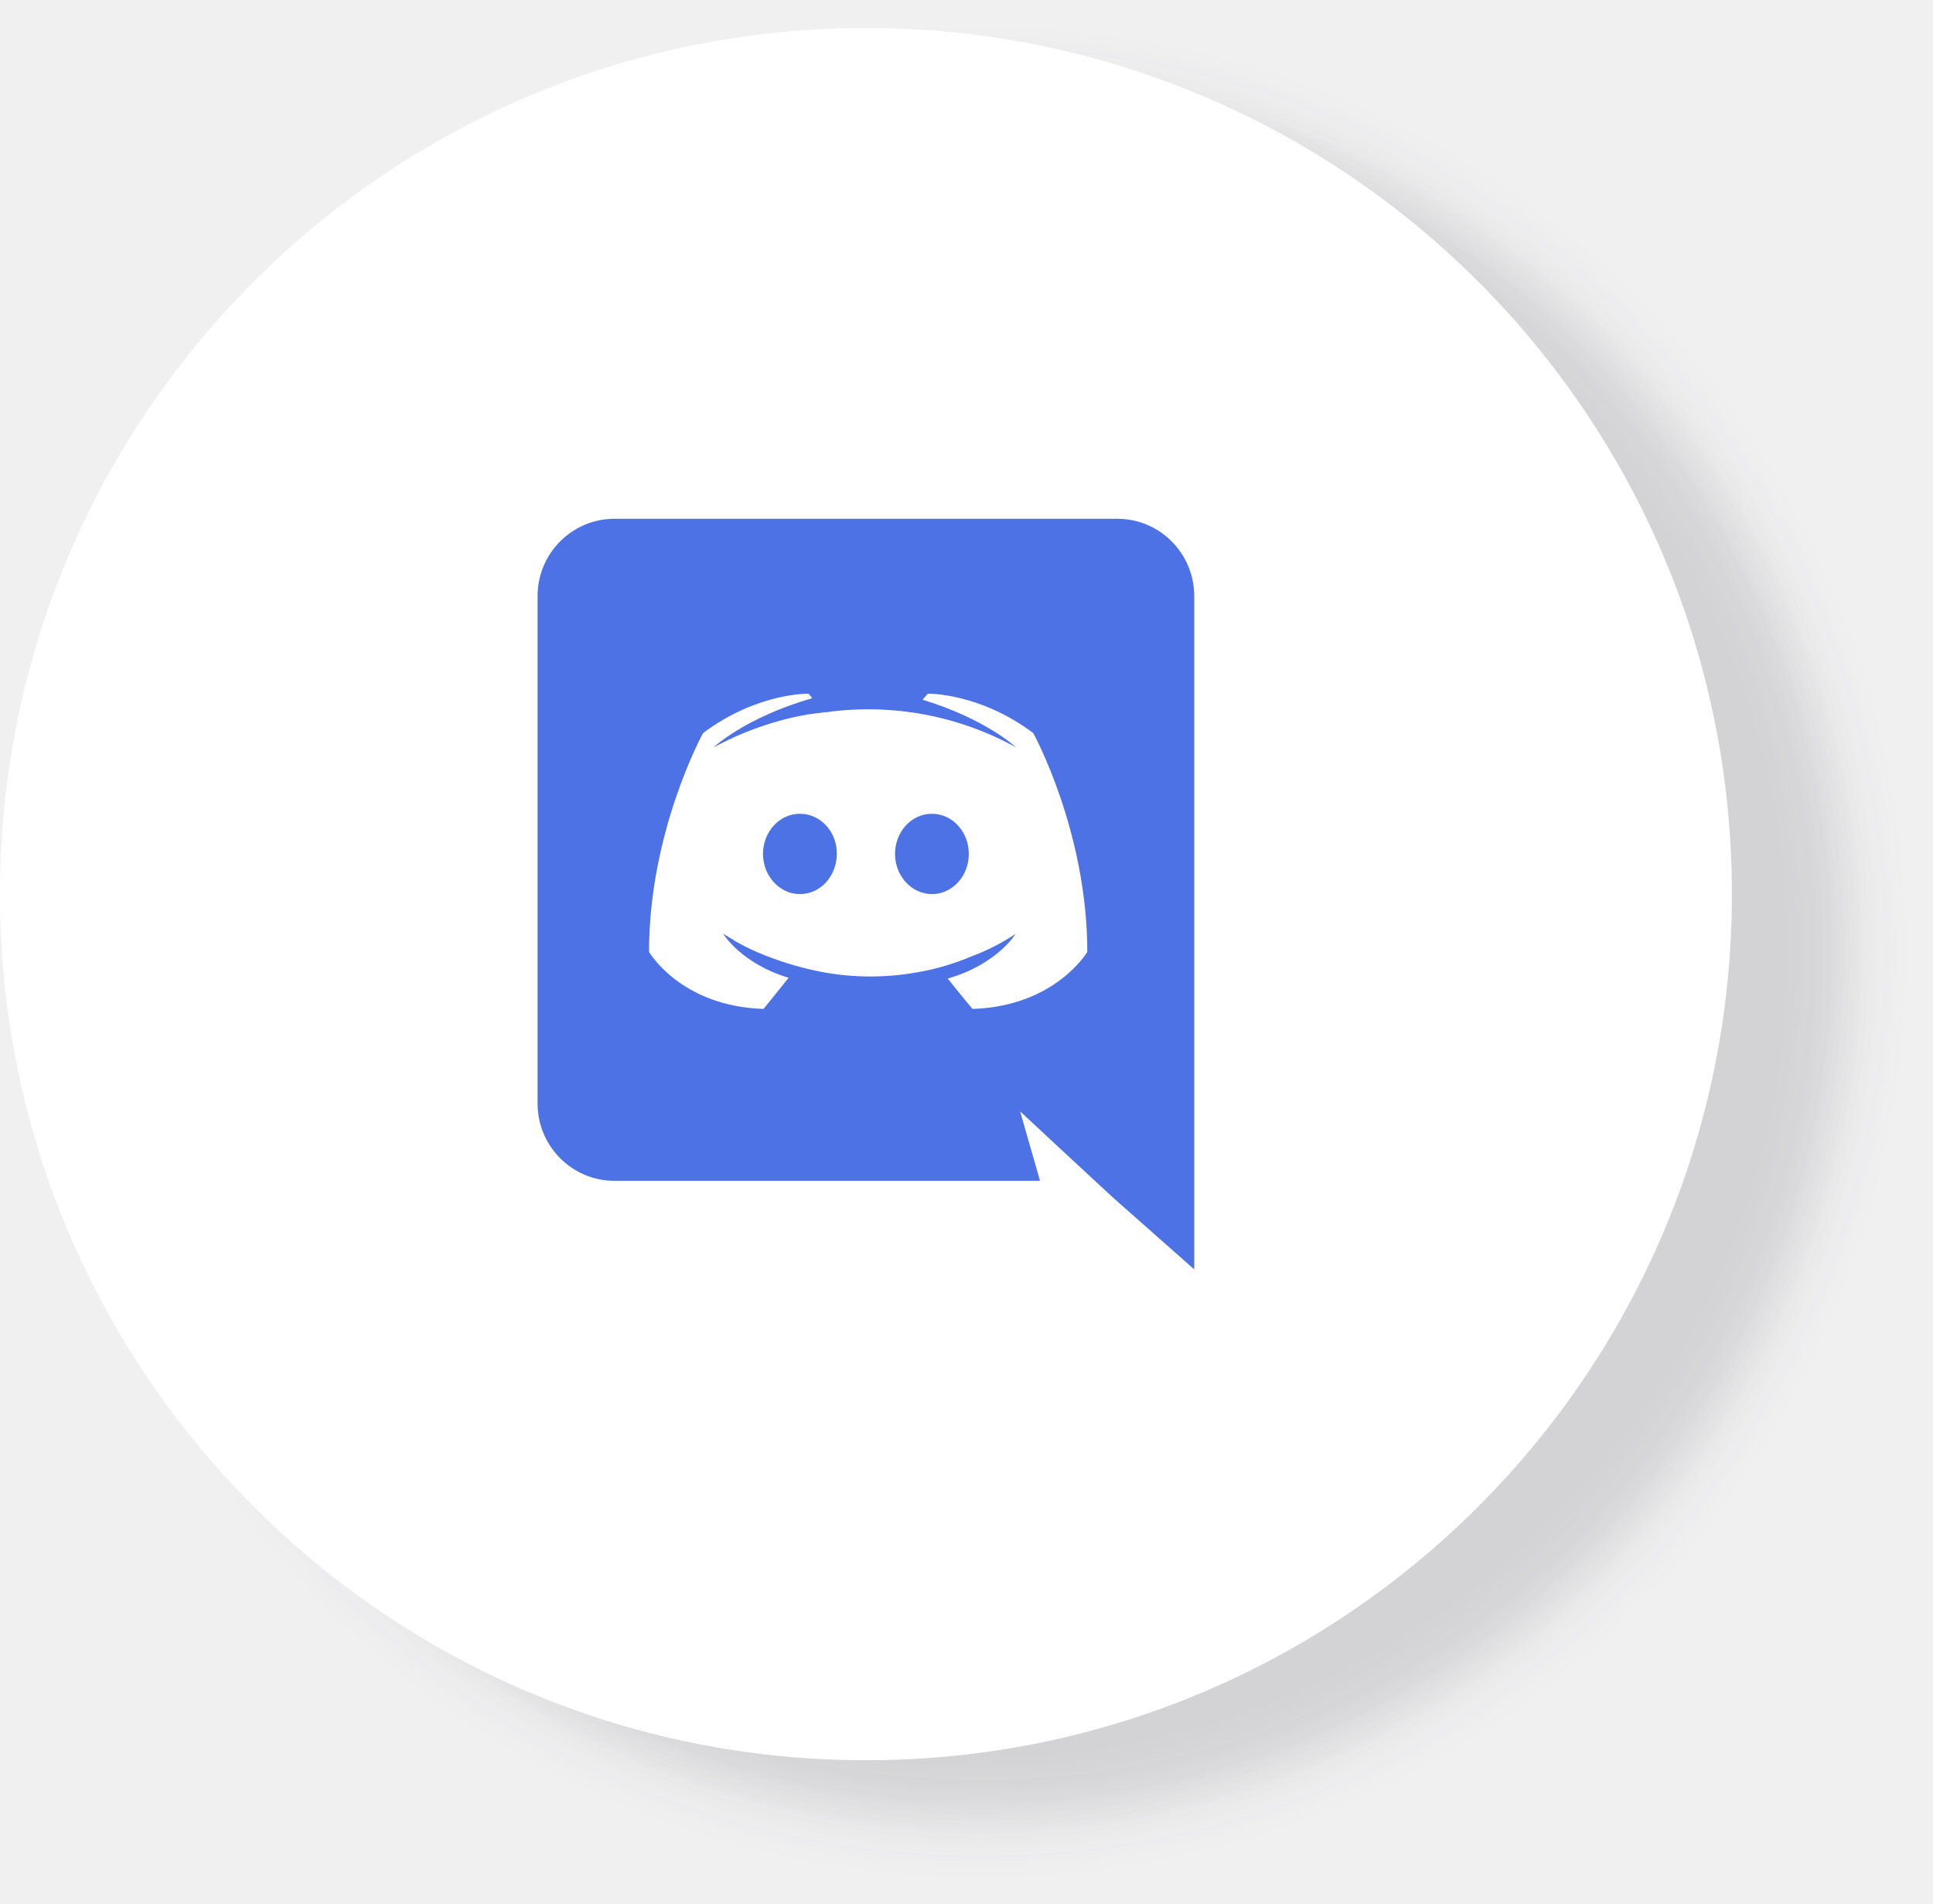
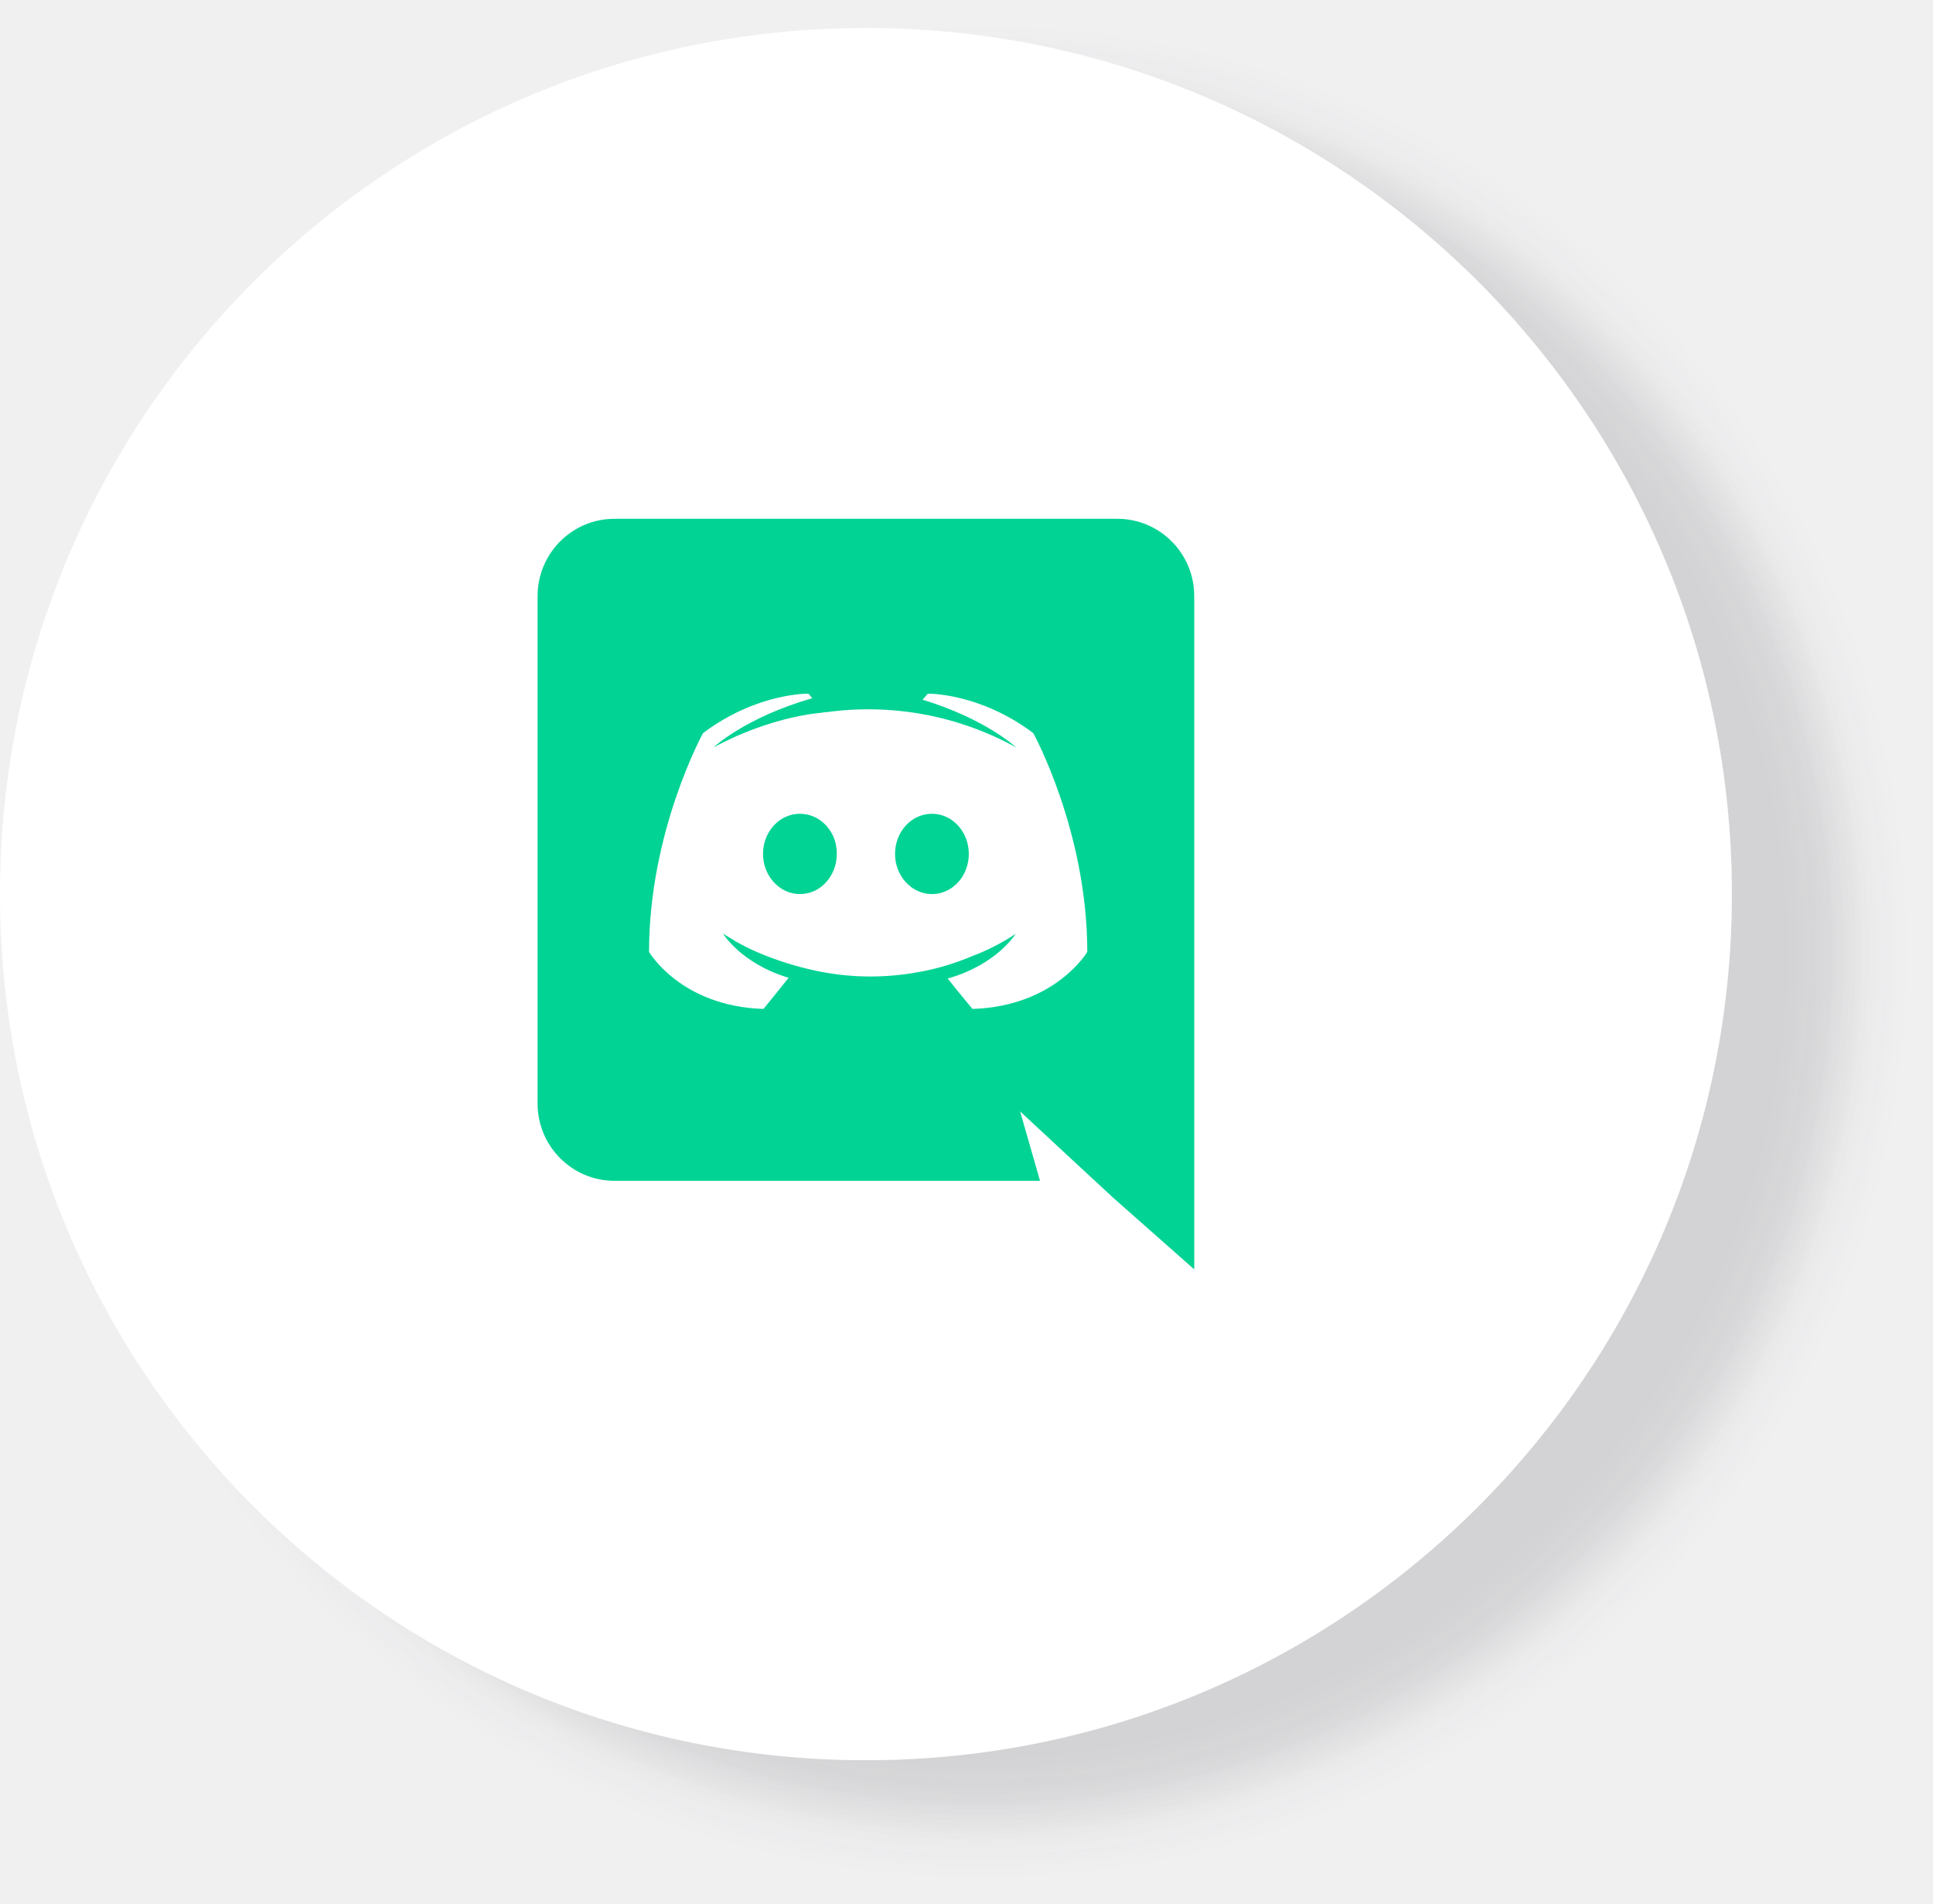
<svg xmlns="http://www.w3.org/2000/svg" width="3348.5" height="3297" viewBox="0 0 3348.5 3297">
  <defs>
    <filter id="Ellipse_25" x="0" y="0" width="3348.5" height="3297" filterUnits="userSpaceOnUse">
      <feOffset dx="200" dy="100" input="SourceAlpha" />
      <feGaussianBlur stdDeviation="49.5" result="blur" />
      <feFlood flood-color="#64646f" flood-opacity="0.2" />
      <feComposite operator="in" in2="blur" />
      <feComposite in="SourceGraphic" />
    </filter>
  </defs>
  <g transform="matrix(1, 0, 0, 1, 0, 0)" filter="url(#Ellipse_25)">
    <circle id="Ellipse_25-2" data-name="Ellipse 25" cx="1500" cy="1500" r="1500" transform="translate(0 48.5)" fill="#fff" />
  </g>
  <g id="Group_24" data-name="Group 24" transform="translate(-5059.75 5395.5)">
-     <path id="Path_34" data-name="Path 34" d="M69.644,6.712C33.931,6.712,5.736,38.04,5.736,76.259s28.821,69.547,63.908,69.547c35.713,0,63.908-31.328,63.908-69.547C134.179,38.04,105.358,6.712,69.644,6.712Zm228.692,0c-35.714,0-63.908,31.328-63.908,69.547s28.821,69.547,63.908,69.547c35.713,0,63.908-31.328,63.908-69.547S334.049,6.712,298.336,6.712Z" transform="translate(6375.76 -3992.807)" fill="#4d72e5" stroke="#000" stroke-width="0" />
-     <path id="Path_35" data-name="Path 35" d="M1005.25,0h-871C60.8,0,1,59.8,1,133.9v878.8c0,74.1,59.8,133.9,133.25,133.9h737.1L836.9,1026.35l83.2,77.35,78.65,72.8L1138.5,1300V133.9C1138.5,59.8,1078.7,0,1005.25,0ZM754.35,848.9s-23.4-27.95-42.9-52.65C796.6,772.2,829.1,718.9,829.1,718.9a371.96,371.96,0,0,1-74.75,38.35c-32.5,13.65-63.7,22.75-94.25,27.95a455.321,455.321,0,0,1-168.35-.65A545.673,545.673,0,0,1,396.2,756.6a380.922,380.922,0,0,1-47.45-22.1c-1.95-1.3-3.9-1.95-5.85-3.25a8.973,8.973,0,0,1-2.6-1.95c-11.7-6.5-18.2-11.05-18.2-11.05s31.2,52,113.75,76.7c-19.5,24.7-43.55,53.95-43.55,53.95-143.65-4.55-198.25-98.8-198.25-98.8,0-209.3,93.6-378.95,93.6-378.95,93.6-70.2,182.65-68.25,182.65-68.25l6.5,7.8c-117,33.8-170.95,85.15-170.95,85.15s14.3-7.8,38.35-18.85c69.55-30.55,124.8-39,147.55-40.95a64.041,64.041,0,0,1,11.05-1.3,529.831,529.831,0,0,1,326.95,61.1S778.4,347.1,667.9,313.3l9.1-10.4s89.05-1.95,182.65,68.25c0,0,93.6,169.65,93.6,378.95C953.25,750.1,898,844.35,754.35,848.9Z" transform="translate(5990 -4497)" fill="#4d72e5" stroke="#000" stroke-width="0" />
+     <path id="Path_34" data-name="Path 34" d="M69.644,6.712C33.931,6.712,5.736,38.04,5.736,76.259s28.821,69.547,63.908,69.547c35.713,0,63.908-31.328,63.908-69.547C134.179,38.04,105.358,6.712,69.644,6.712Zm228.692,0c-35.714,0-63.908,31.328-63.908,69.547s28.821,69.547,63.908,69.547c35.713,0,63.908-31.328,63.908-69.547S334.049,6.712,298.336,6.712Z" transform="translate(6375.76 -3992.807)" fill="#01d394" stroke="#000" stroke-width="0" />
+     <path id="Path_35" data-name="Path 35" d="M1005.25,0h-871C60.8,0,1,59.8,1,133.9v878.8c0,74.1,59.8,133.9,133.25,133.9h737.1L836.9,1026.35l83.2,77.35,78.65,72.8L1138.5,1300V133.9C1138.5,59.8,1078.7,0,1005.25,0ZM754.35,848.9s-23.4-27.95-42.9-52.65C796.6,772.2,829.1,718.9,829.1,718.9a371.96,371.96,0,0,1-74.75,38.35c-32.5,13.65-63.7,22.75-94.25,27.95a455.321,455.321,0,0,1-168.35-.65A545.673,545.673,0,0,1,396.2,756.6a380.922,380.922,0,0,1-47.45-22.1c-1.95-1.3-3.9-1.95-5.85-3.25a8.973,8.973,0,0,1-2.6-1.95c-11.7-6.5-18.2-11.05-18.2-11.05s31.2,52,113.75,76.7c-19.5,24.7-43.55,53.95-43.55,53.95-143.65-4.55-198.25-98.8-198.25-98.8,0-209.3,93.6-378.95,93.6-378.95,93.6-70.2,182.65-68.25,182.65-68.25l6.5,7.8c-117,33.8-170.95,85.15-170.95,85.15s14.3-7.8,38.35-18.85c69.55-30.55,124.8-39,147.55-40.95a64.041,64.041,0,0,1,11.05-1.3,529.831,529.831,0,0,1,326.95,61.1S778.4,347.1,667.9,313.3l9.1-10.4s89.05-1.95,182.65,68.25c0,0,93.6,169.65,93.6,378.95C953.25,750.1,898,844.35,754.35,848.9Z" transform="translate(5990 -4497)" fill="#01d394" stroke="#000" stroke-width="0" />
  </g>
</svg>
